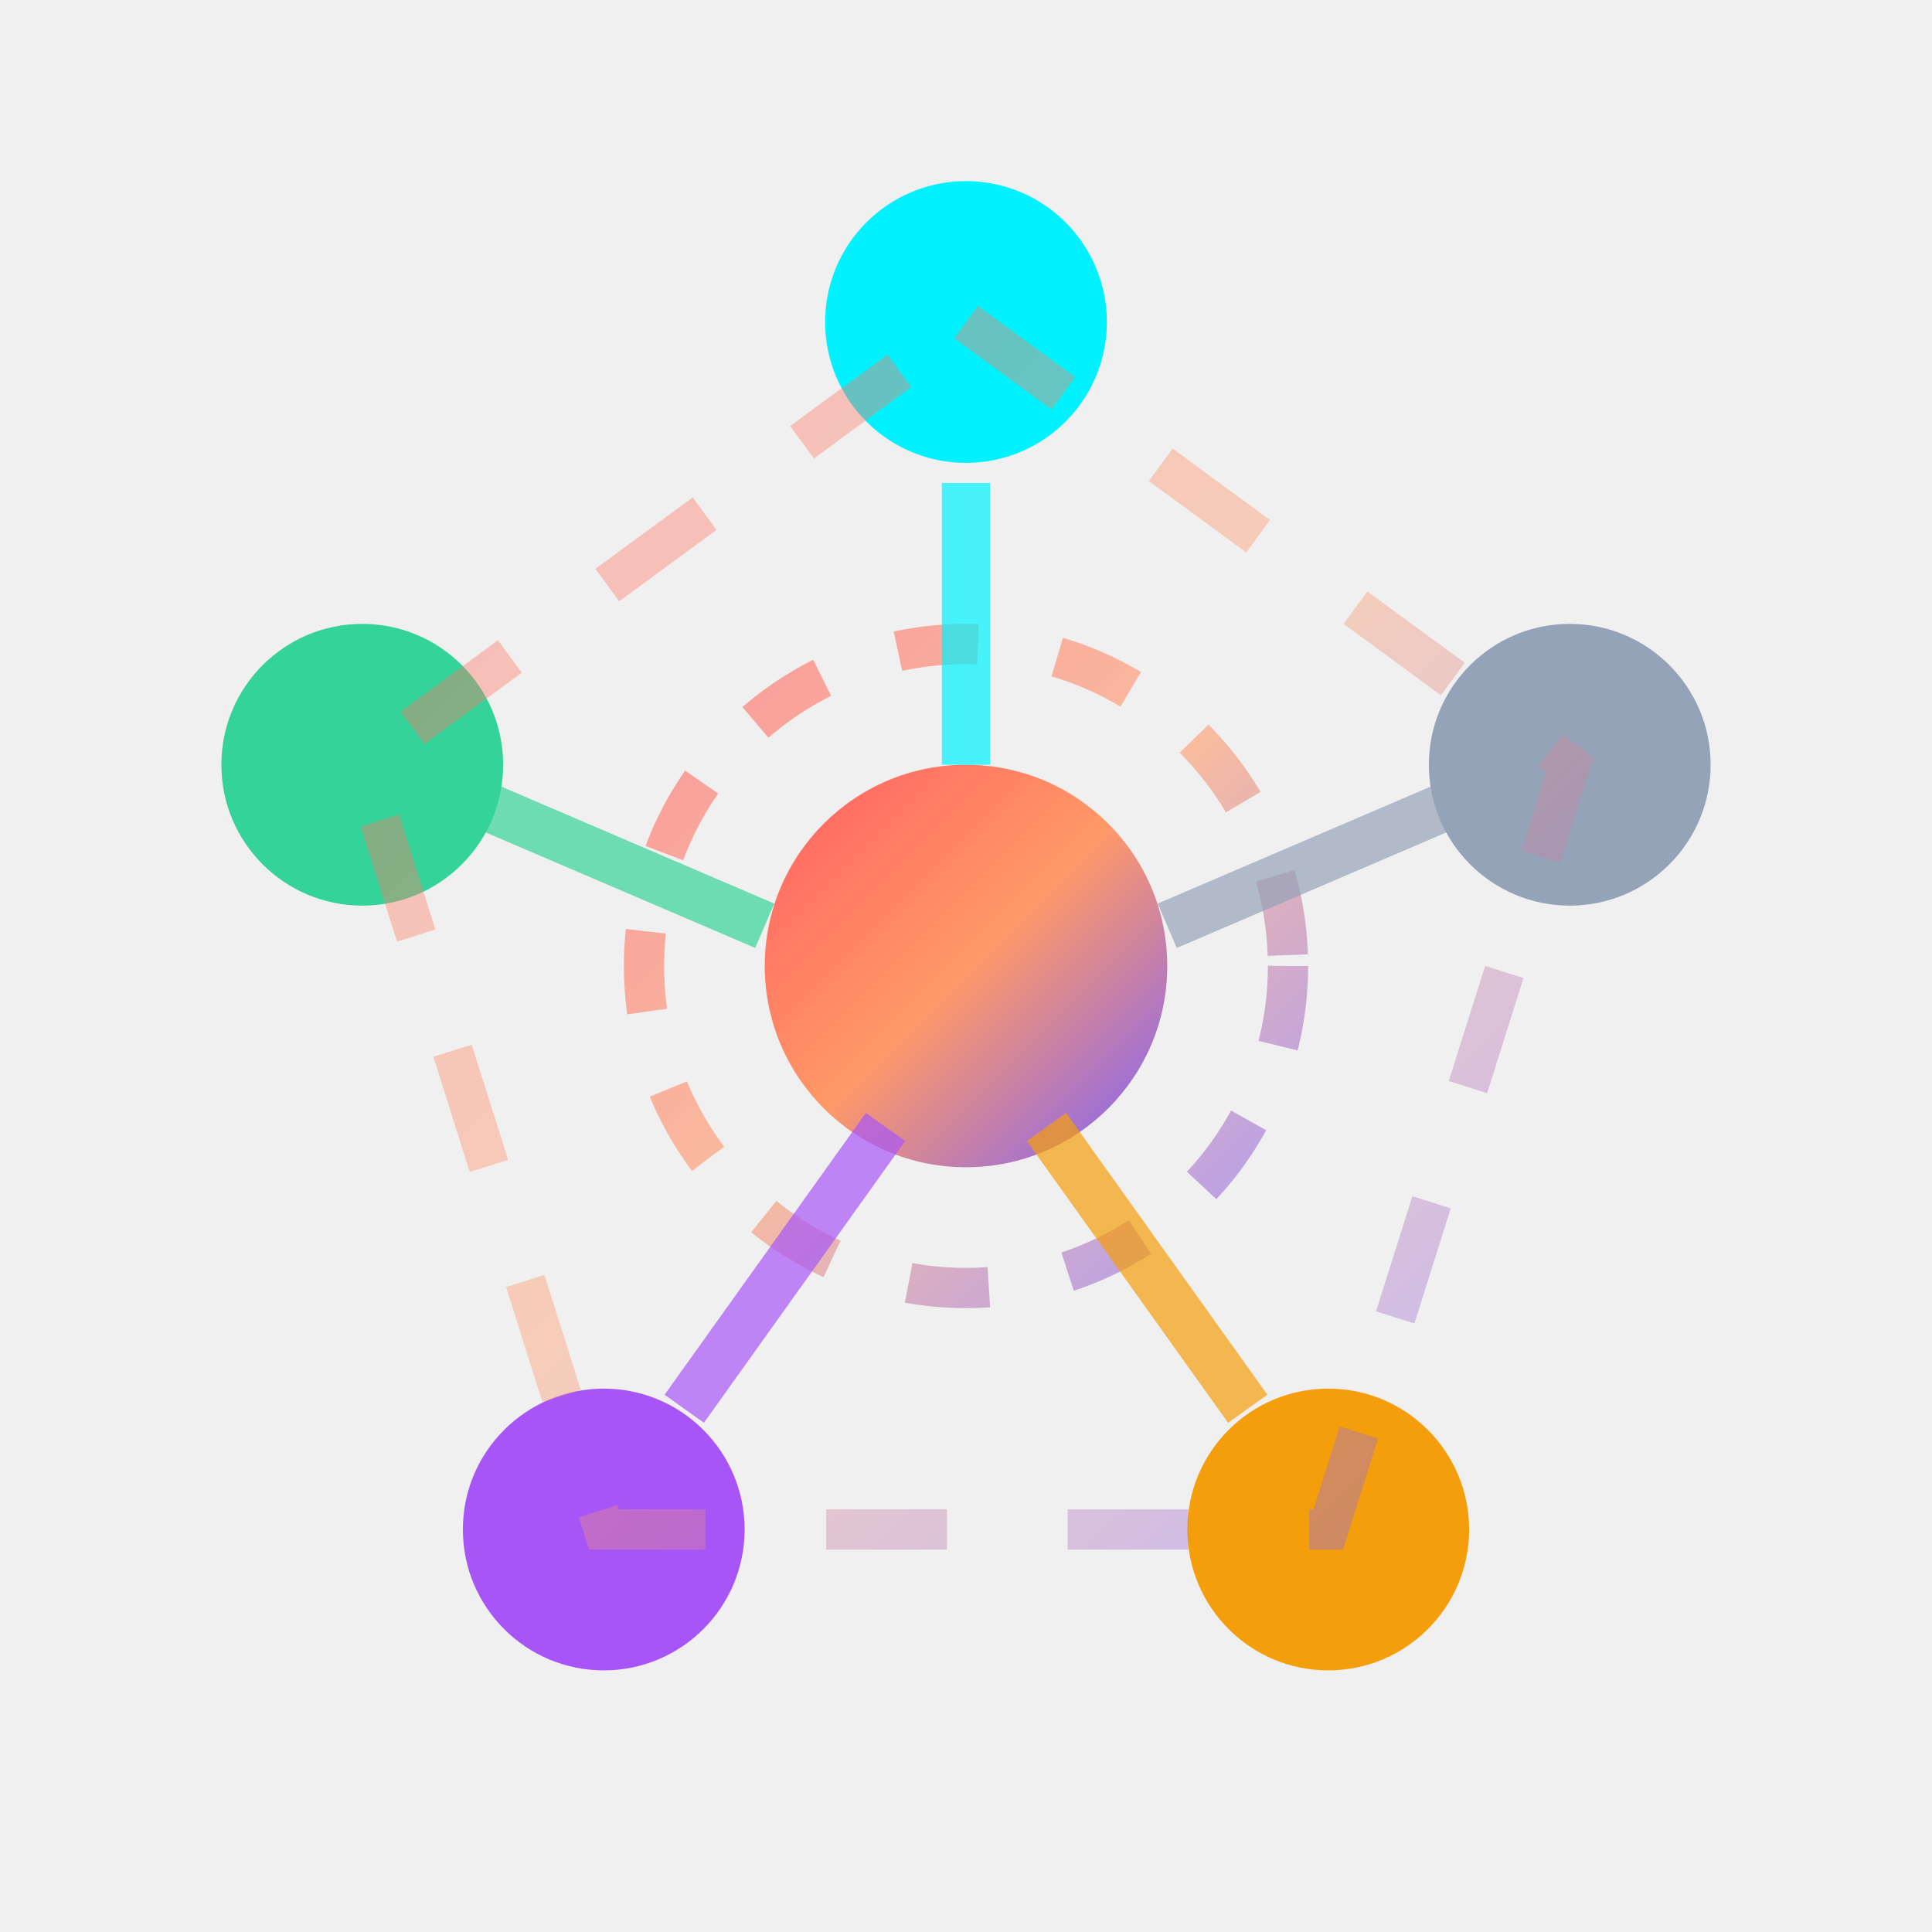
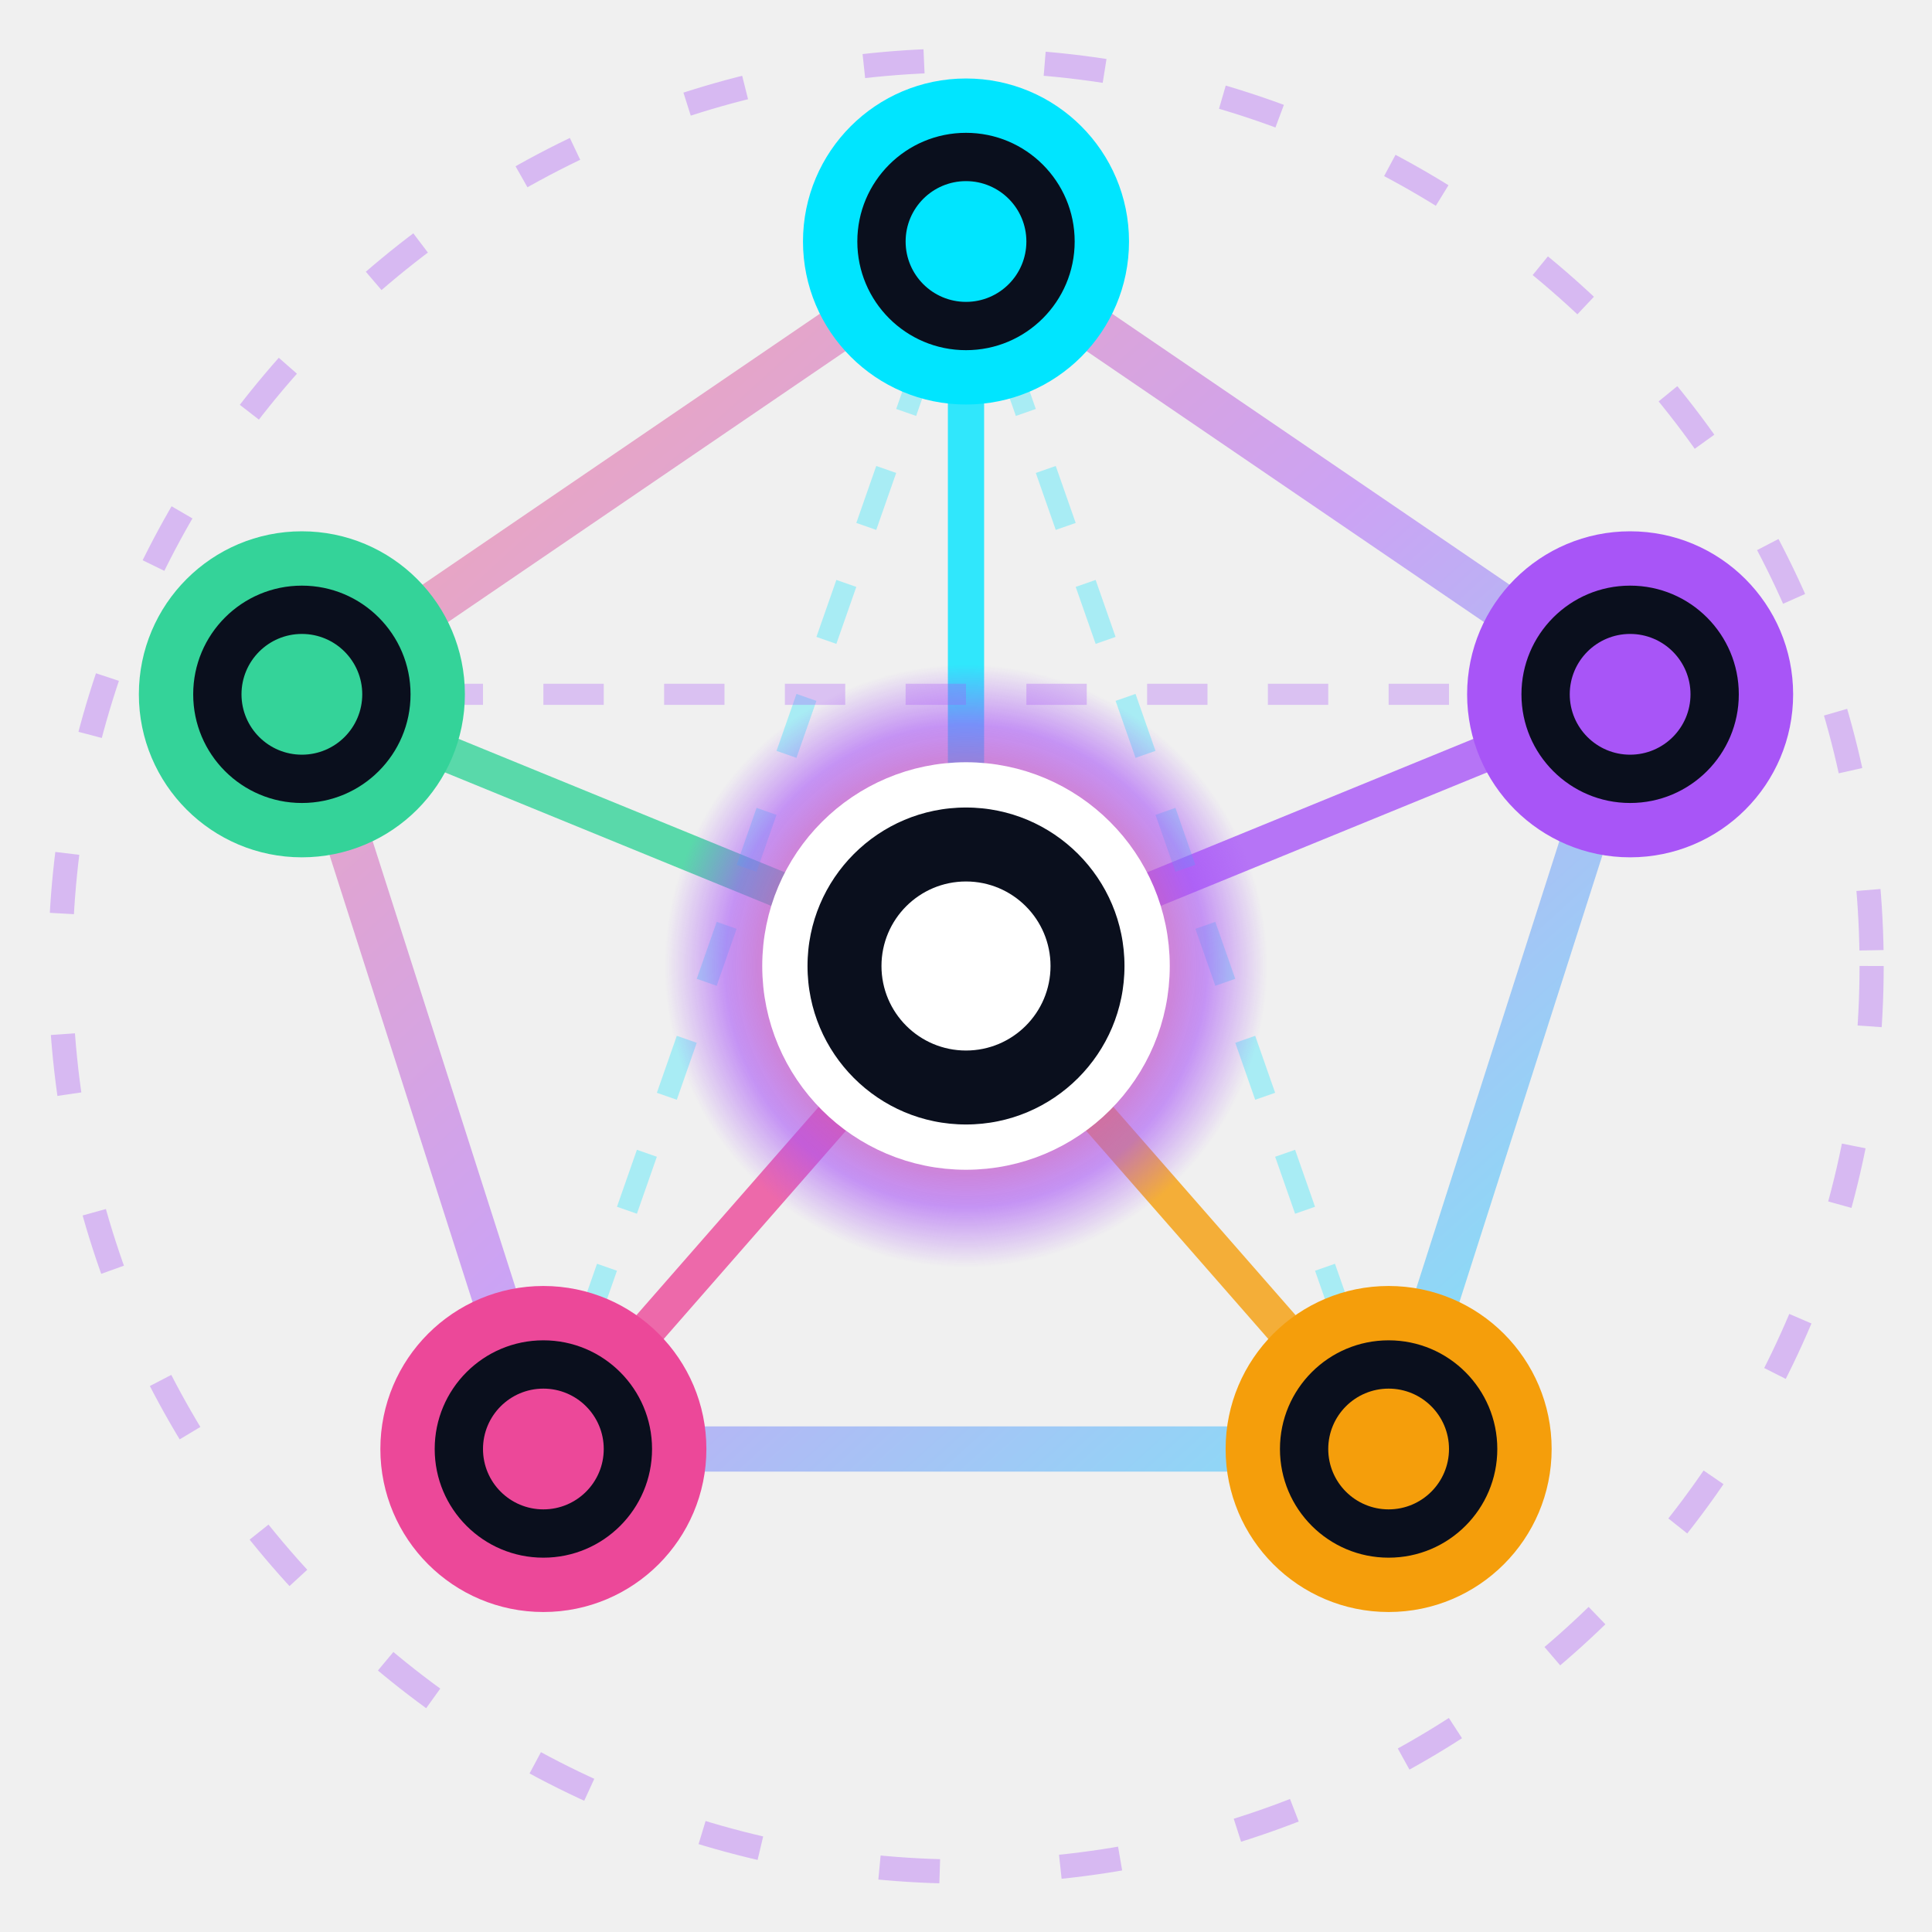
- <svg xmlns="http://www.w3.org/2000/svg" viewBox="0 0 48 48" fill="none">
+ <svg xmlns="http://www.w3.org/2000/svg" viewBox="0 0 64 64" fill="none">
  <defs>
-     <linearGradient id="swarmGrad" x1="0%" y1="0%" x2="100%" y2="100%">
+     <linearGradient id="swarm-hive-grad" x1="0%" y1="0%" x2="100%" y2="100%">
      <stop offset="0%" stop-color="#FF5E62" />
-       <stop offset="50%" stop-color="#FF9966" />
-       <stop offset="100%" stop-color="#7B61FF" />
+       <stop offset="50%" stop-color="#A855F7" />
+       <stop offset="100%" stop-color="#00E5FF" />
    </linearGradient>
+     <radialGradient id="swarm-queen-glow" cx="50%" cy="50%" r="50%">
+       <stop offset="0%" stop-color="#FFFFFF" />
+       <stop offset="35%" stop-color="#FF5E62" />
+       <stop offset="80%" stop-color="#A855F7" stop-opacity="0.6" />
+       <stop offset="100%" stop-color="#A855F7" stop-opacity="0" />
+     </radialGradient>
  </defs>
-   <circle cx="24" cy="24" r="5" fill="url(#swarmGrad)" />
-   <circle cx="24" cy="24" r="8" stroke="url(#swarmGrad)" stroke-width="1" stroke-dasharray="2 2" opacity="0.6" />
-   <circle cx="24" cy="8" r="3.5" fill="#00F2FE" />
-   <line x1="24" y1="12" x2="24" y2="19" stroke="#00F2FE" stroke-width="1.2" opacity="0.7" />
-   <circle cx="39" cy="19" r="3.5" fill="#94A3B8" />
-   <line x1="36" y1="20" x2="29" y2="23" stroke="#94A3B8" stroke-width="1.2" opacity="0.7" />
-   <circle cx="33" cy="38" r="3.5" fill="#F59E0B" />
-   <line x1="31" y1="35" x2="26" y2="28" stroke="#F59E0B" stroke-width="1.2" opacity="0.7" />
-   <circle cx="15" cy="38" r="3.5" fill="#A855F7" />
-   <line x1="17" y1="35" x2="22" y2="28" stroke="#A855F7" stroke-width="1.2" opacity="0.7" />
-   <circle cx="9" cy="19" r="3.5" fill="#34D399" />
-   <line x1="12" y1="20" x2="19" y2="23" stroke="#34D399" stroke-width="1.2" opacity="0.7" />
-   <polygon points="24,8 39,19 33,38 15,38 9,19" fill="none" stroke="url(#swarmGrad)" stroke-width="1" stroke-dasharray="3 3" opacity="0.4" />
+   <circle cx="32" cy="32" r="30" stroke="#A855F7" stroke-width="0.8" stroke-dasharray="2 4" stroke-opacity="0.35" />
+   <polygon points="32,8 54,23 46,48 18,48 10,23" fill="none" stroke="url(#swarm-hive-grad)" stroke-width="1.5" stroke-opacity="0.5" />
+   <line x1="32" y1="32" x2="32" y2="8" stroke="#00E5FF" stroke-width="1.2" stroke-opacity="0.8" />
+   <line x1="32" y1="32" x2="54" y2="23" stroke="#A855F7" stroke-width="1.2" stroke-opacity="0.8" />
+   <line x1="32" y1="32" x2="46" y2="48" stroke="#F59E0B" stroke-width="1.2" stroke-opacity="0.8" />
+   <line x1="32" y1="32" x2="18" y2="48" stroke="#EC4899" stroke-width="1.2" stroke-opacity="0.8" />
+   <line x1="32" y1="32" x2="10" y2="23" stroke="#34D399" stroke-width="1.2" stroke-opacity="0.8" />
+   <line x1="32" y1="8" x2="46" y2="48" stroke="#00E5FF" stroke-width="0.7" stroke-dasharray="2 2" stroke-opacity="0.3" />
+   <line x1="32" y1="8" x2="18" y2="48" stroke="#00E5FF" stroke-width="0.7" stroke-dasharray="2 2" stroke-opacity="0.3" />
+   <line x1="10" y1="23" x2="54" y2="23" stroke="#A855F7" stroke-width="0.7" stroke-dasharray="2 2" stroke-opacity="0.3" />
+   <circle cx="32" cy="8" r="4.5" fill="#0A0F1D" stroke="#00E5FF" stroke-width="1.8" />
+   <circle cx="32" cy="8" r="2" fill="#00E5FF" />
+   <circle cx="54" cy="23" r="4.5" fill="#0A0F1D" stroke="#A855F7" stroke-width="1.8" />
+   <circle cx="54" cy="23" r="2" fill="#A855F7" />
+   <circle cx="46" cy="48" r="4.5" fill="#0A0F1D" stroke="#F59E0B" stroke-width="1.8" />
+   <circle cx="46" cy="48" r="2" fill="#F59E0B" />
+   <circle cx="18" cy="48" r="4.5" fill="#0A0F1D" stroke="#EC4899" stroke-width="1.8" />
+   <circle cx="18" cy="48" r="2" fill="#EC4899" />
+   <circle cx="10" cy="23" r="4.5" fill="#0A0F1D" stroke="#34D399" stroke-width="1.8" />
+   <circle cx="10" cy="23" r="2" fill="#34D399" />
+   <circle cx="32" cy="32" r="10" fill="url(#swarm-queen-glow)" />
+   <circle cx="32" cy="32" r="6" fill="#0A0F1D" stroke="#FFFFFF" stroke-width="1.5" />
+   <circle cx="32" cy="32" r="2.8" fill="#FFFFFF" />
</svg>
